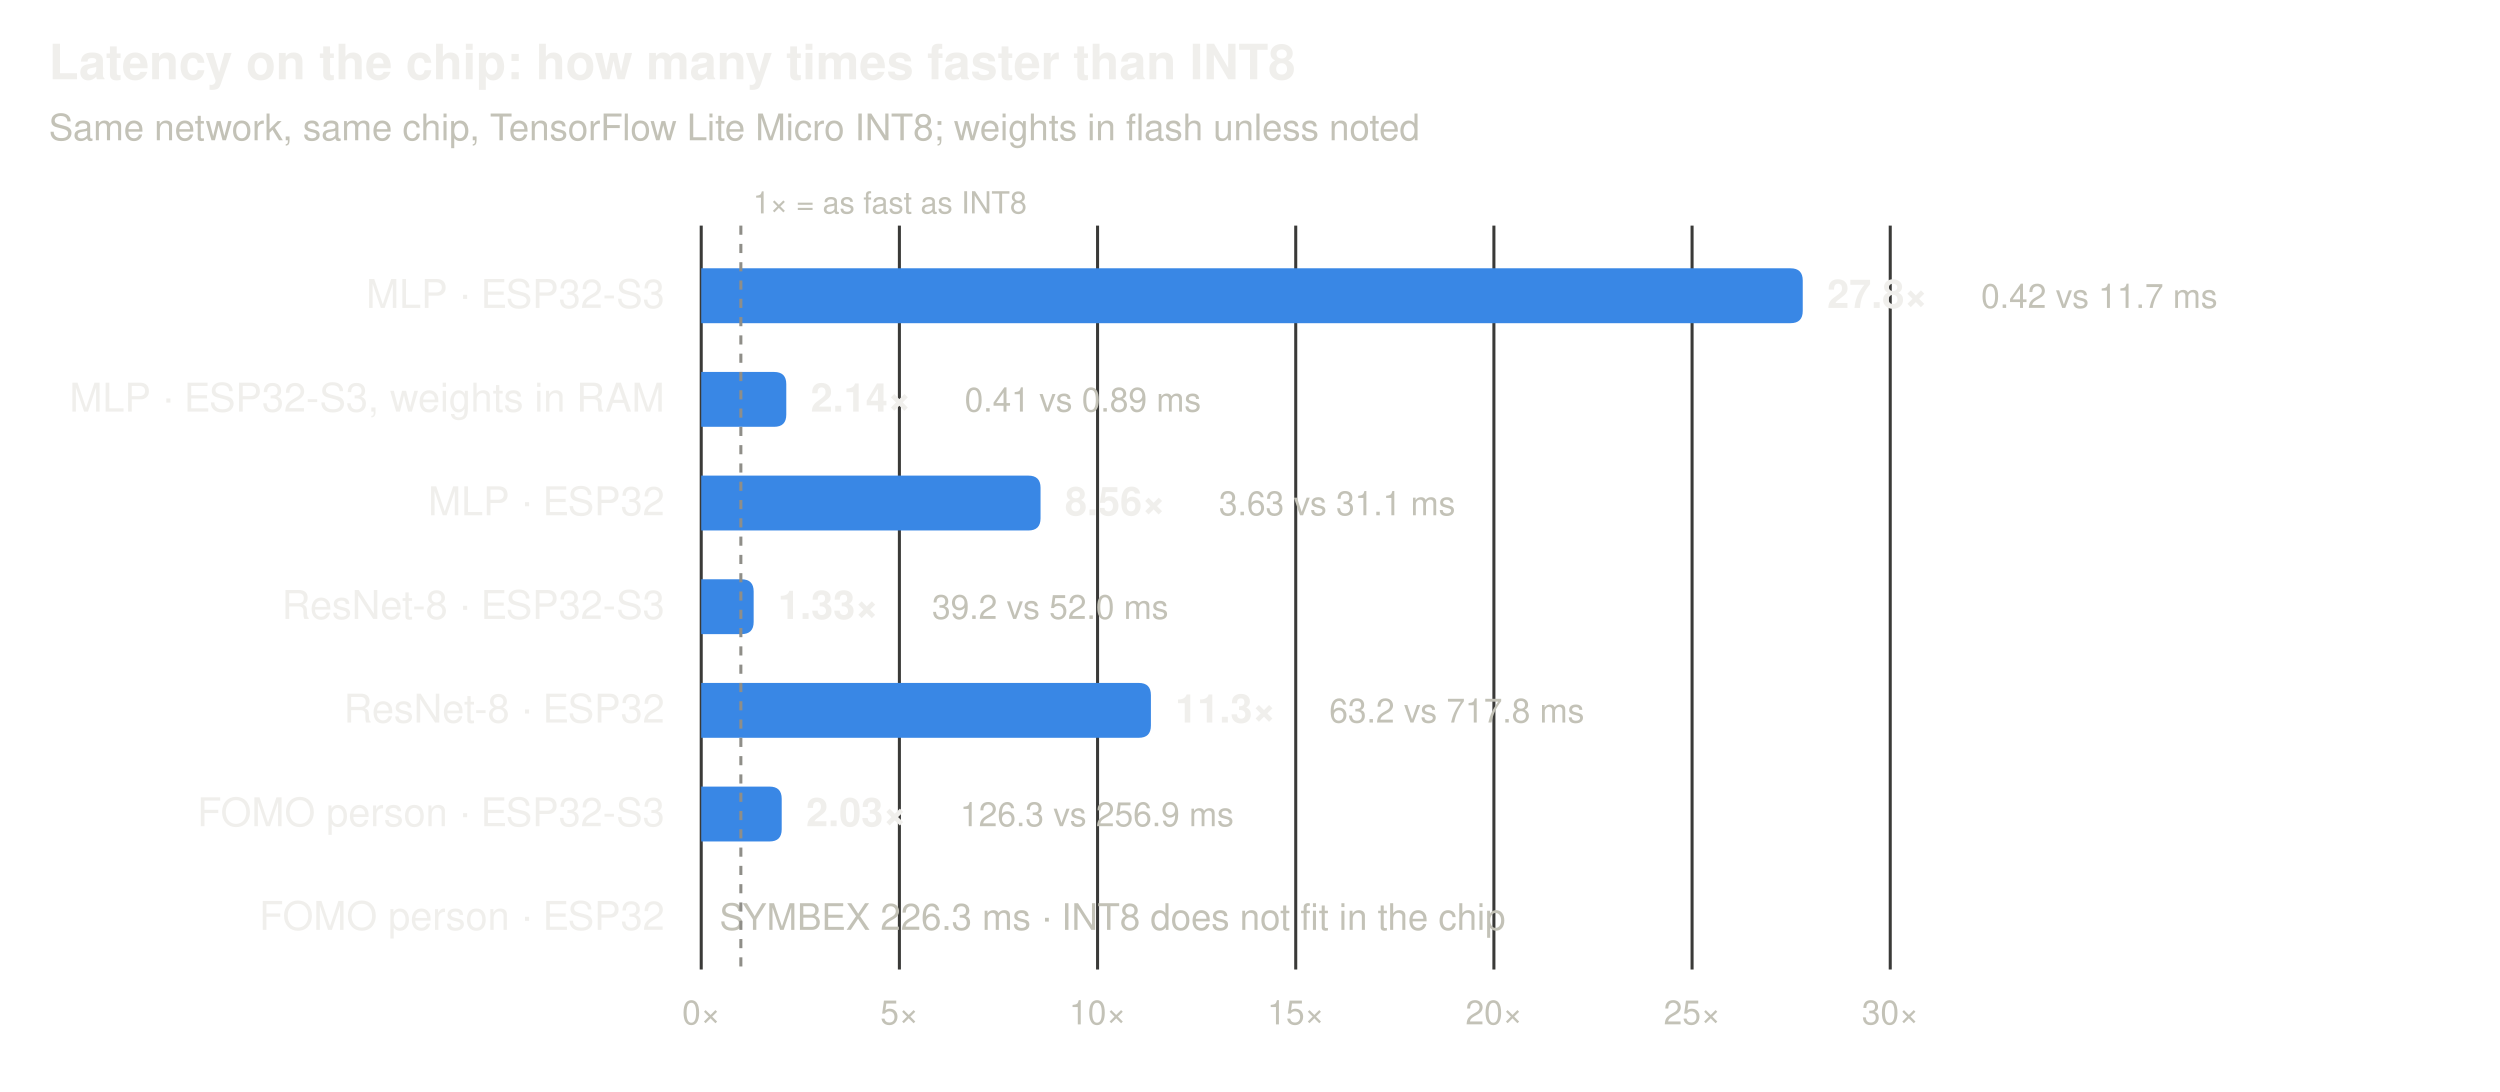
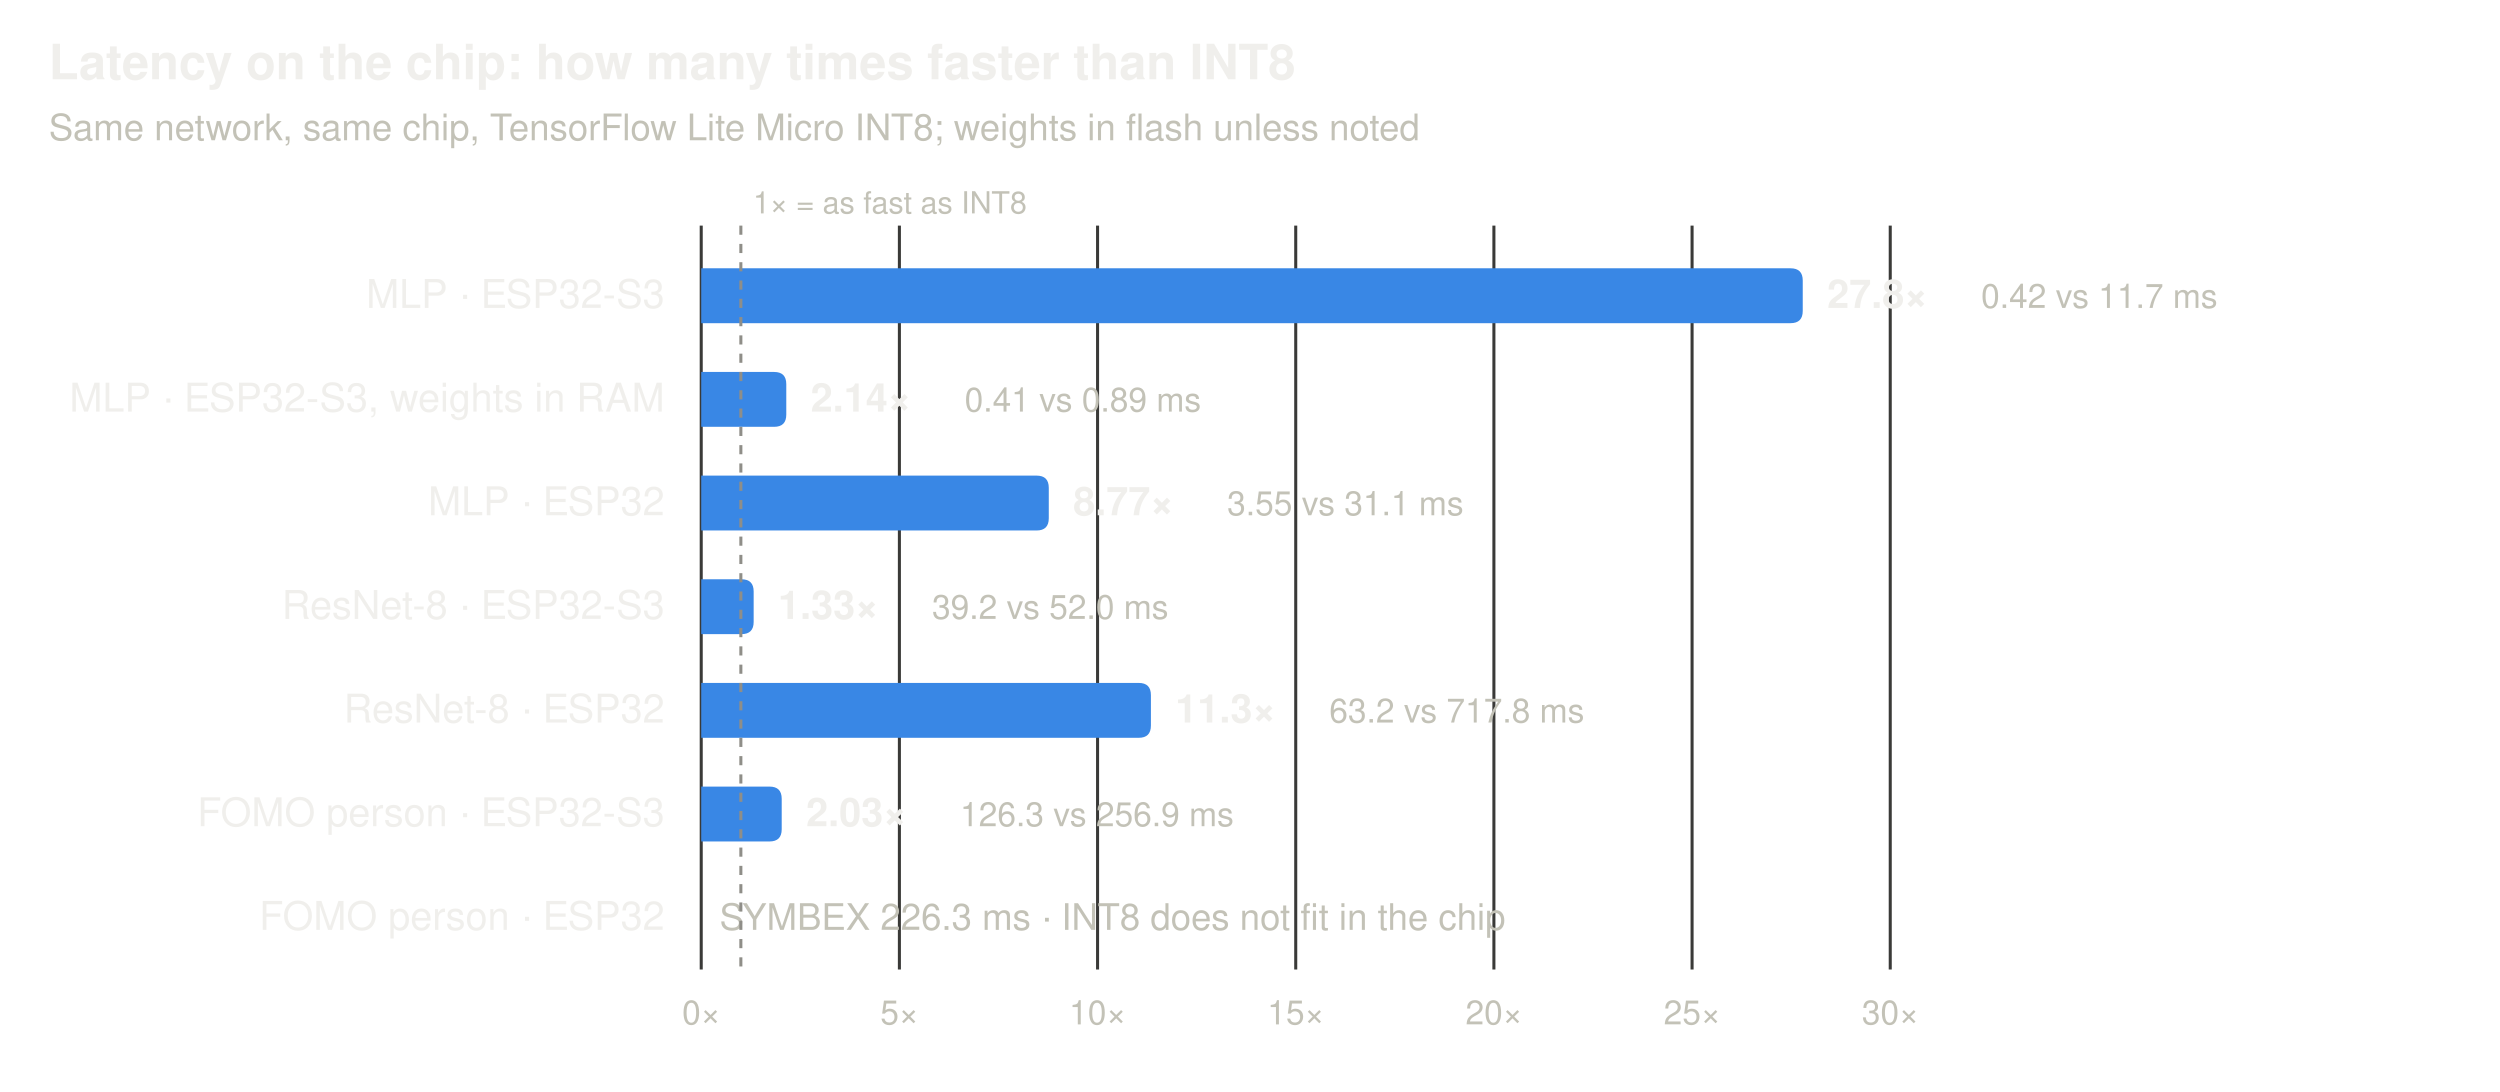
<svg xmlns="http://www.w3.org/2000/svg" width="820" height="358" viewBox="0 0 820 358" font-family="-apple-system, 'Segoe UI', Helvetica, Arial, sans-serif" role="img">
  <text x="16.0" y="26.0" fill="#f0efec" font-size="16" text-anchor="start" font-weight="bold">Latency on the chip: how many times faster than INT8</text>
  <text x="16.0" y="46.0" fill="#c3c2b7" font-size="12" text-anchor="start" font-weight="normal">Same network, same chip, TensorFlow Lite Micro INT8; weights in flash unless noted</text>
  <line x1="230.0" y1="74" x2="230.0" y2="318" stroke="#3a3a38" />
  <text x="230.0" y="336.0" fill="#c3c2b7" font-size="11" text-anchor="middle" font-weight="normal">0×</text>
  <line x1="295.0" y1="74" x2="295.0" y2="318" stroke="#3a3a38" />
  <text x="295.0" y="336.0" fill="#c3c2b7" font-size="11" text-anchor="middle" font-weight="normal">5×</text>
  <line x1="360.0" y1="74" x2="360.0" y2="318" stroke="#3a3a38" />
  <text x="360.0" y="336.0" fill="#c3c2b7" font-size="11" text-anchor="middle" font-weight="normal">10×</text>
  <line x1="425.0" y1="74" x2="425.0" y2="318" stroke="#3a3a38" />
  <text x="425.0" y="336.0" fill="#c3c2b7" font-size="11" text-anchor="middle" font-weight="normal">15×</text>
  <line x1="490.0" y1="74" x2="490.0" y2="318" stroke="#3a3a38" />
  <text x="490.0" y="336.0" fill="#c3c2b7" font-size="11" text-anchor="middle" font-weight="normal">20×</text>
  <line x1="555.0" y1="74" x2="555.0" y2="318" stroke="#3a3a38" />
  <text x="555.0" y="336.0" fill="#c3c2b7" font-size="11" text-anchor="middle" font-weight="normal">25×</text>
  <line x1="620.0" y1="74" x2="620.0" y2="318" stroke="#3a3a38" />
  <text x="620.0" y="336.0" fill="#c3c2b7" font-size="11" text-anchor="middle" font-weight="normal">30×</text>
  <text x="218.0" y="101.0" fill="#f0efec" font-size="13" text-anchor="end" font-weight="normal">MLP · ESP32-S3</text>
  <path d="M230.0,88.0 H587.3 Q591.3,88.0 591.3,92.0 V102.0 Q591.3,106.0 587.3,106.0 H230.0 Z" fill="#3987e5" />
  <text x="599.3" y="101.0" fill="#f0efec" font-size="13" text-anchor="start" font-weight="bold">27.8×</text>
  <text x="649.8" y="101.0" fill="#c3c2b7" font-size="11" text-anchor="start" font-weight="normal">0.42 vs 11.7 ms</text>
  <text x="218.0" y="135.0" fill="#f0efec" font-size="13" text-anchor="end" font-weight="normal">MLP · ESP32-S3, weights in RAM</text>
  <path d="M230.0,122.0 H253.9 Q257.9,122.0 257.9,126.0 V136.0 Q257.9,140.0 253.9,140.0 H230.0 Z" fill="#3987e5" />
  <text x="265.9" y="135.0" fill="#f0efec" font-size="13" text-anchor="start" font-weight="bold">2.14×</text>
  <text x="316.4" y="135.0" fill="#c3c2b7" font-size="11" text-anchor="start" font-weight="normal">0.41 vs 0.89 ms</text>
  <text x="218.0" y="169.0" fill="#f0efec" font-size="13" text-anchor="end" font-weight="normal">MLP · ESP32</text>
-   <path d="M230.0,156.0 H337.3 Q341.3,156.0 341.3,160.0 V170.0 Q341.3,174.0 337.3,174.0 H230.0 Z" fill="#3987e5" />
-   <text x="349.3" y="169.0" fill="#f0efec" font-size="13" text-anchor="start" font-weight="bold">8.56×</text>
-   <text x="399.8" y="169.0" fill="#c3c2b7" font-size="11" text-anchor="start" font-weight="normal">3.63 vs 31.1 ms</text>
+   <path d="M230.0,156.0 H340.0 Q344.0,156.0 344.0,160.0 V170.0 Q344.0,174.0 340.0,174.0 H230.0 Z" fill="#3987e5" />
+   <text x="352.0" y="169.0" fill="#f0efec" font-size="13" text-anchor="start" font-weight="bold">8.77×</text>
+   <text x="402.5" y="169.0" fill="#c3c2b7" font-size="11" text-anchor="start" font-weight="normal">3.55 vs 31.1 ms</text>
  <text x="218.0" y="203.0" fill="#f0efec" font-size="13" text-anchor="end" font-weight="normal">ResNet-8 · ESP32-S3</text>
  <path d="M230.0,190.0 H243.2 Q247.2,190.0 247.2,194.0 V204.0 Q247.2,208.0 243.2,208.0 H230.0 Z" fill="#3987e5" />
  <text x="255.2" y="203.0" fill="#f0efec" font-size="13" text-anchor="start" font-weight="bold">1.33×</text>
  <text x="305.7" y="203.0" fill="#c3c2b7" font-size="11" text-anchor="start" font-weight="normal">39.2 vs 52.0 ms</text>
  <text x="218.0" y="237.0" fill="#f0efec" font-size="13" text-anchor="end" font-weight="normal">ResNet-8 · ESP32</text>
  <path d="M230.0,224.0 H373.5 Q377.5,224.0 377.5,228.0 V238.0 Q377.5,242.0 373.5,242.0 H230.0 Z" fill="#3987e5" />
  <text x="385.5" y="237.0" fill="#f0efec" font-size="13" text-anchor="start" font-weight="bold">11.3×</text>
  <text x="436.0" y="237.0" fill="#c3c2b7" font-size="11" text-anchor="start" font-weight="normal">63.2 vs 717.8 ms</text>
  <text x="218.0" y="271.0" fill="#f0efec" font-size="13" text-anchor="end" font-weight="normal">FOMO person · ESP32-S3</text>
  <path d="M230.0,258.0 H252.4 Q256.4,258.0 256.4,262.0 V272.0 Q256.4,276.0 252.4,276.0 H230.0 Z" fill="#3987e5" />
  <text x="264.4" y="271.0" fill="#f0efec" font-size="13" text-anchor="start" font-weight="bold">2.03×</text>
  <text x="314.9" y="271.0" fill="#c3c2b7" font-size="11" text-anchor="start" font-weight="normal">126.3 vs 256.9 ms</text>
  <text x="218.0" y="305.0" fill="#f0efec" font-size="13" text-anchor="end" font-weight="normal">FOMO person · ESP32</text>
  <text x="236.0" y="305.0" fill="#c3c2b7" font-size="12" text-anchor="start" font-weight="normal">SYMBEX 226.3 ms · INT8 does not fit in the chip</text>
  <line x1="243.0" y1="74" x2="243.0" y2="318" stroke="#8f8e88" stroke-dasharray="3 3" />
  <text x="247.0" y="70.0" fill="#c3c2b7" font-size="10" text-anchor="start" font-weight="normal">1× = as fast as INT8</text>
</svg>
